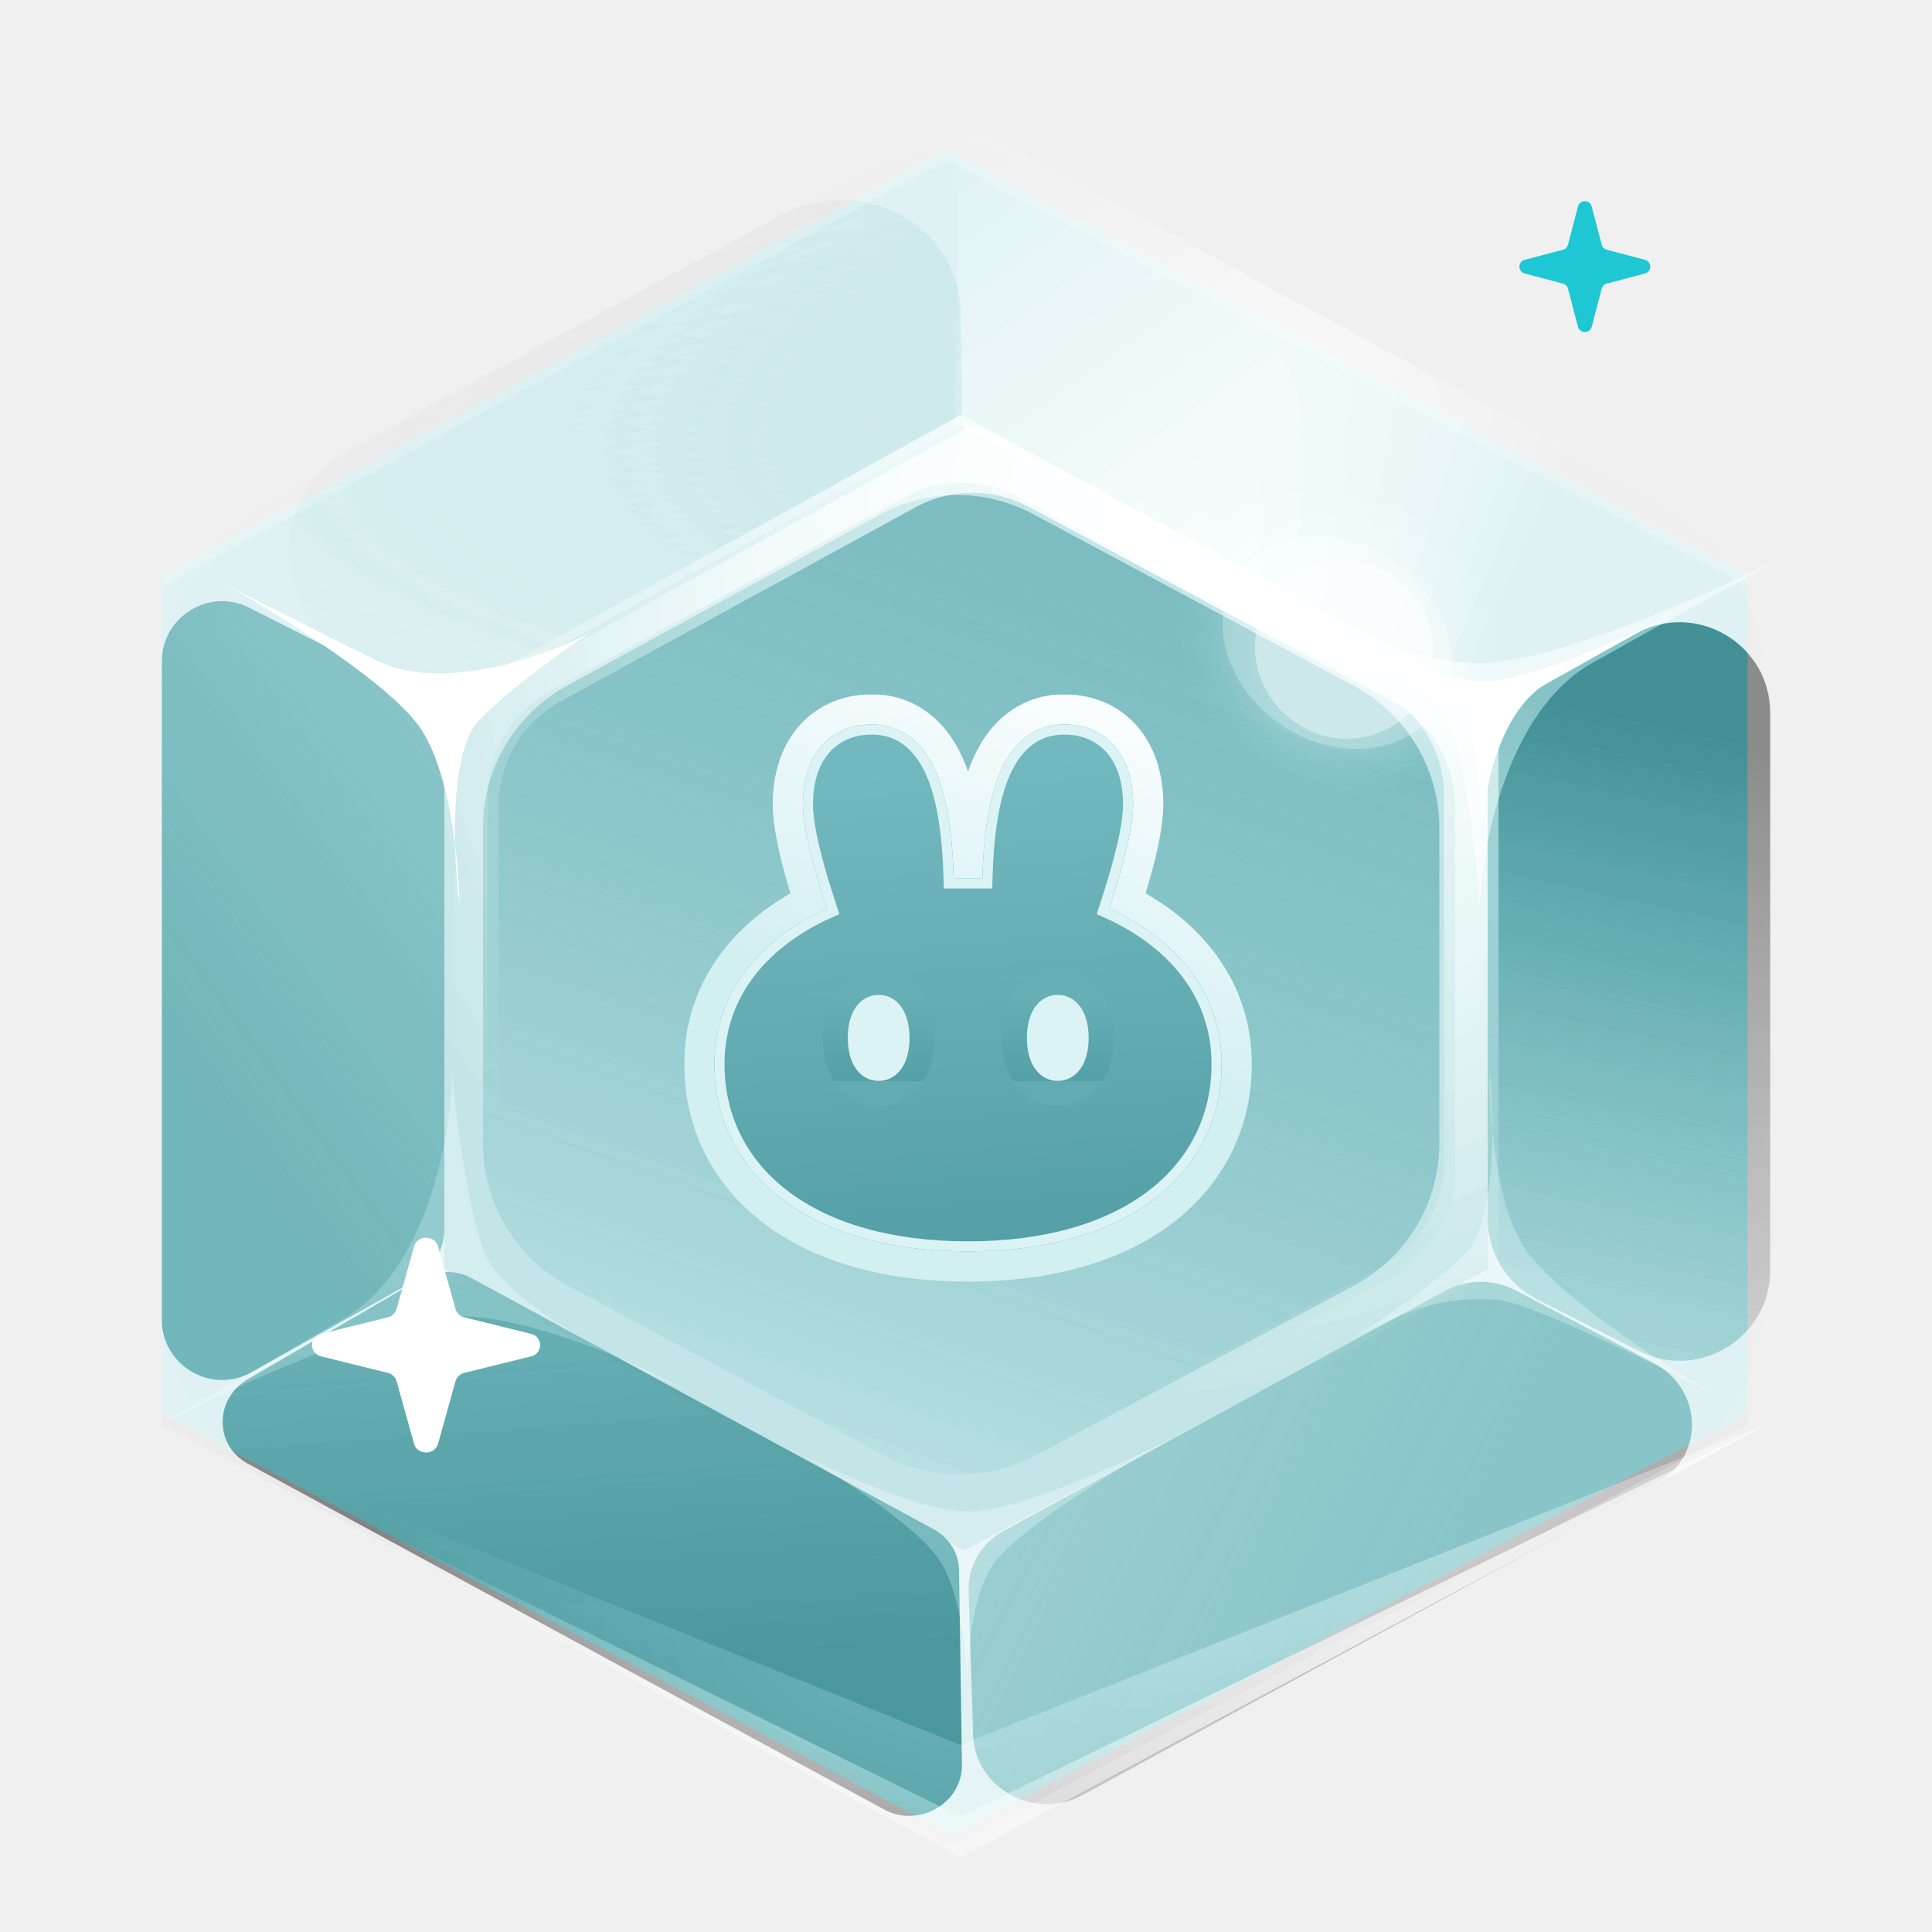
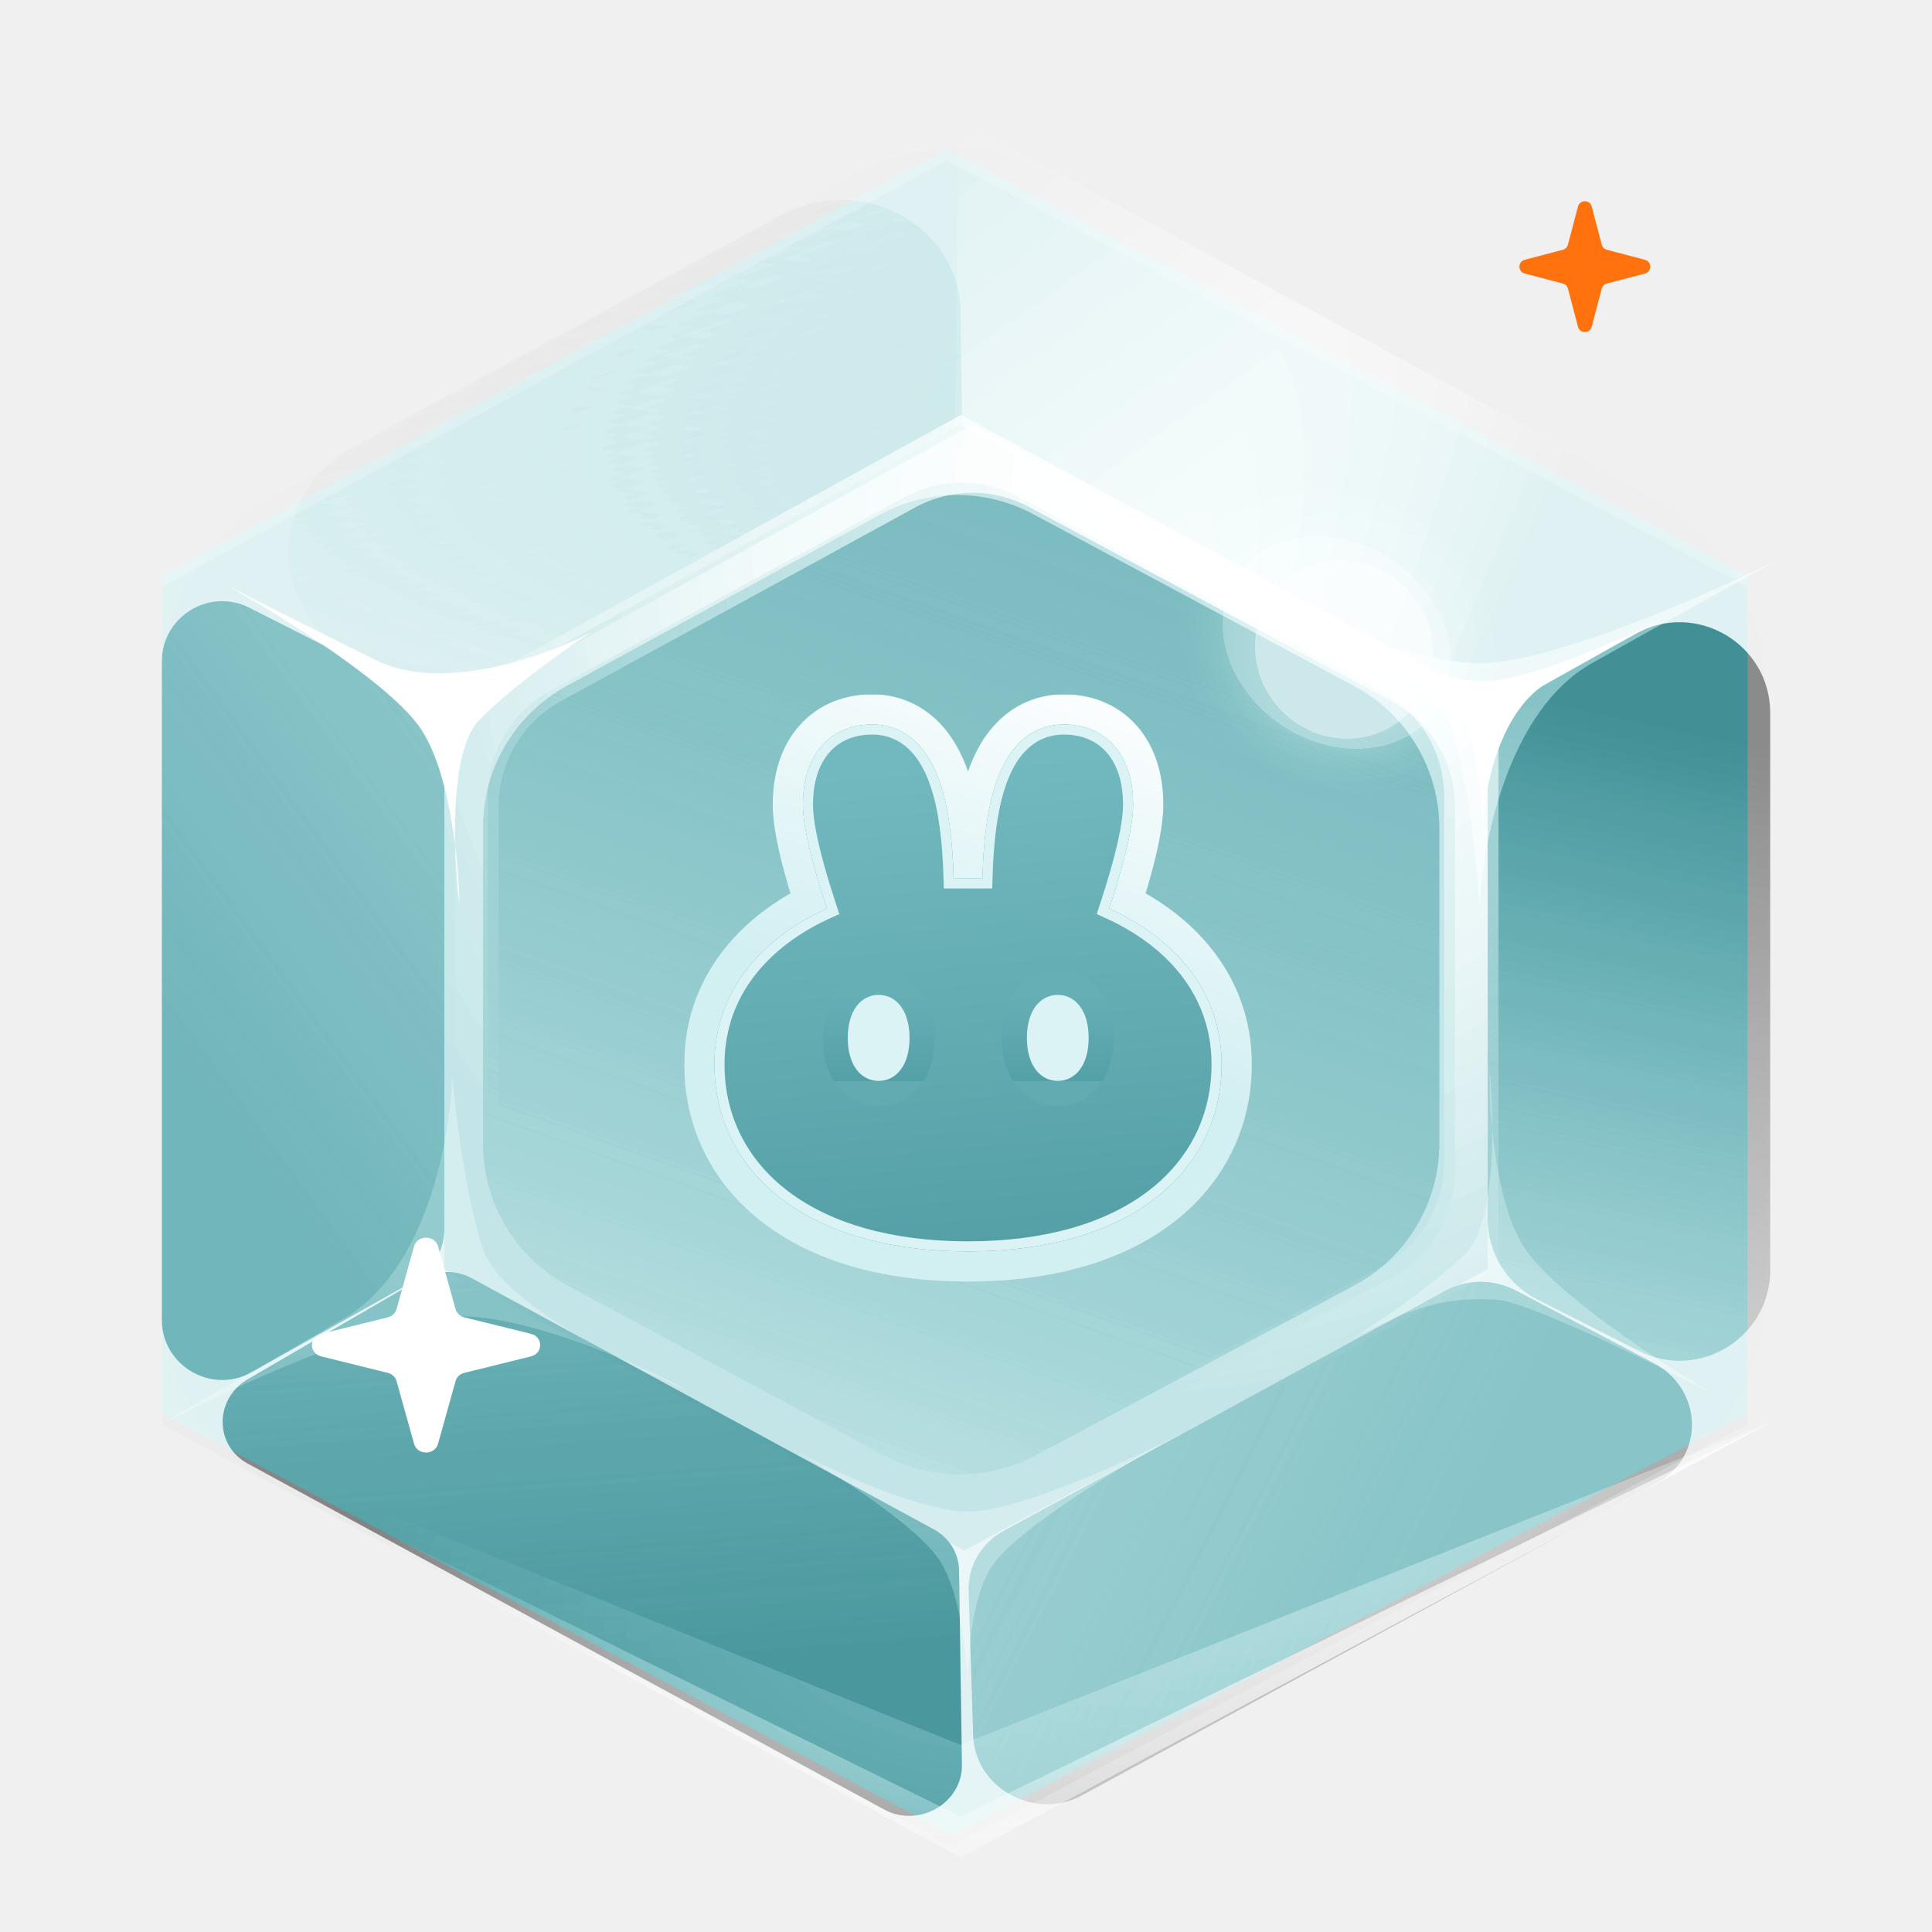
<svg xmlns="http://www.w3.org/2000/svg" width="192" height="192" fill="none" viewBox="0 0 192 192">
  <g clip-path="url(#clip0_2320_340264)">
    <mask id="mask0_2320_340264" width="165" height="107" x="11" y="-14" maskUnits="userSpaceOnUse" style="mask-type:alpha">
      <path fill="#636363" d="M175.993 69.471C176.711 74.068 118.241 91.118 97.324 92.981C89.149 93.69 14.496 73.845 11.652 69.471C8.807 65.097 11.652 -10.276 97.324 -14C175.993 -5.622 175.229 64.814 175.993 69.471Z" />
    </mask>
    <g mask="url(#mask0_2320_340264)">
      <ellipse cx="95.5" cy="82" fill="url(#paint0_radial_2320_340264)" opacity=".5" rx="76.5" ry="61" />
    </g>
    <path fill="#EFEFEF" d="M85.453 179.143L27.04 147.348C20.284 143.671 16.079 136.595 16.079 128.903V67.844C16.079 60.212 20.22 53.18 26.896 49.479L84.838 17.35C91.117 13.869 98.739 13.836 105.047 17.264L164.404 49.514C171.167 53.188 175.378 60.269 175.378 67.966V128.863C175.378 136.576 171.15 143.668 164.366 147.336L105.48 179.171C99.229 182.551 91.694 182.54 85.453 179.143Z" />
    <path fill="url(#paint1_linear_2320_340264)" d="M95.856 143.924L53.879 121.049V75.57L95.57 52.426L138.119 75.57V121.049L95.856 143.924Z" />
    <mask id="mask1_2320_340264" width="81" height="65" x="94" y="11" maskUnits="userSpaceOnUse" style="mask-type:alpha">
      <path fill="url(#paint2_linear_2320_340264)" d="M174.137 54.567L136.337 75.408L94.757 52.025L95.297 11.868L174.137 54.567Z" />
    </mask>
    <g mask="url(#mask1_2320_340264)">
      <path fill="url(#paint3_linear_2320_340264)" fill-rule="evenodd" d="M174.678 54.568L95.298 11.361L15.378 54.568V140.474L95.838 184.189L174.678 140.474V54.568ZM136.878 74.9L94.901 52.026L52.638 74.9V120.38L95.186 143.523L136.878 120.38V74.9Z" clip-rule="evenodd" />
    </g>
    <mask id="mask2_2320_340264" width="68" height="55" x="28" y="19" maskUnits="userSpaceOnUse" style="mask-type:alpha">
      <path fill="url(#paint4_linear_2320_340264)" d="M34.56 64.602L48.104 72.07C51.846 74.133 56.512 74.084 60.322 71.941L89.45 55.561C93.326 53.381 95.702 49.382 95.645 45.134L95.456 31.038C95.338 22.318 85.575 17.08 77.545 21.428L35.063 44.437C26.794 48.915 26.514 60.166 34.56 64.602Z" />
    </mask>
    <g mask="url(#mask2_2320_340264)">
      <path fill="url(#paint5_linear_2320_340264)" fill-rule="evenodd" d="M15.817 61.626C15.817 57.275 18.196 53.272 22.018 51.192L89.537 14.441C93.067 12.519 97.33 12.513 100.866 14.424L168.887 51.198C172.725 53.273 175.117 57.286 175.117 61.649V133.407C175.117 137.761 172.735 141.767 168.908 143.846L100.387 181.075C96.818 183.014 92.506 182.995 88.954 181.026L21.936 143.865C18.16 141.772 15.817 137.794 15.817 133.476V61.626ZM53.617 81.955C53.617 77.606 55.994 73.604 59.813 71.523L89.929 55.112C93.462 53.187 97.73 53.181 101.268 55.096L131.632 71.53C135.467 73.606 137.857 77.617 137.857 81.978V113.317C137.857 117.67 135.477 121.674 131.653 123.753L101.043 140.403C97.472 142.346 93.155 142.327 89.601 140.354L59.731 123.773C55.958 121.678 53.617 117.702 53.617 113.386V81.955Z" clip-rule="evenodd" />
    </g>
    <path fill="#E1E1E1" d="M95.823 154.09L44.159 126.132V70.546L95.472 42.26L147.839 70.546V126.132L95.823 154.09Z" />
    <path fill="url(#paint6_linear_2320_340264)" d="M87.818 144.617L56.434 127.774C51.24 124.987 48 119.57 48 113.676V82.203C48 76.353 51.192 70.97 56.325 68.164L87.439 51.154C92.179 48.562 97.907 48.538 102.669 51.089L134.595 68.191C139.794 70.977 143.04 76.397 143.04 82.295V113.645C143.04 119.556 139.781 124.985 134.566 127.765L102.911 144.638C98.192 147.153 92.529 147.145 87.818 144.617Z" />
    <path fill="url(#paint7_linear_2320_340264)" d="M16.079 131.135V65.752C16.079 61.278 20.8 58.377 24.792 60.401L40.872 68.551C42.888 69.573 44.159 71.642 44.159 73.903V122.111C44.159 124.281 42.987 126.281 41.095 127.343L25.015 136.367C21.016 138.612 16.079 135.721 16.079 131.135Z" />
    <path fill="url(#paint8_linear_2320_340264)" d="M175.921 70.847L175.921 126.222C175.921 132.934 168.839 137.284 162.852 134.249L152.772 129.14C149.747 127.607 147.841 124.504 147.841 121.112L147.841 76.504C147.841 73.249 149.598 70.248 152.437 68.655L162.516 62.998C168.516 59.632 175.921 63.968 175.921 70.847Z" />
    <path fill="url(#paint9_linear_2320_340264)" d="M164.647 147.376L107.526 178.42C102.838 180.968 96.877 177.693 96.713 172.48L96.26 158.116C96.182 155.631 97.52 153.337 99.754 152.122L143.668 128.256C145.805 127.094 148.449 127.093 150.652 128.251L164.312 135.437C169.268 138.044 169.457 144.762 164.647 147.376Z" />
    <path fill="url(#paint10_linear_2320_340264)" d="M87.871 179.828L24.623 145.455C21.275 143.635 21.297 138.994 24.665 137.036L41.695 127.136C43.3 126.203 45.285 126.162 46.882 127.03L92.812 151.992C94.339 152.822 95.285 154.361 95.31 156.057L95.597 175.369C95.654 179.187 91.307 181.696 87.871 179.828Z" />
    <path fill="#fff" d="M43.534 143.482C43.212 144.638 41.468 144.638 41.146 143.482L39.411 137.261C39.298 136.855 38.962 136.538 38.531 136.432L31.921 134.799C30.693 134.495 30.693 132.854 31.921 132.551L38.531 130.918C38.962 130.811 39.298 130.494 39.411 130.089L41.146 123.867C41.468 122.711 43.212 122.711 43.534 123.867L45.269 130.089C45.382 130.494 45.718 130.811 46.149 130.918L52.759 132.551C53.987 132.854 53.987 134.495 52.759 134.799L46.149 136.432C45.718 136.538 45.382 136.855 45.269 137.261L43.534 143.482Z" />
    <g style="mix-blend-mode:overlay">
      <path fill="url(#paint11_radial_2320_340264)" fill-rule="evenodd" d="M45.239 126.132L96.903 154.09L148.919 126.132V70.546L96.552 42.26L45.239 70.546V126.132ZM55.821 126.952L91.319 146.002C94.817 147.88 99.021 147.886 102.525 146.018L138.306 126.945C142.179 124.881 144.598 120.85 144.598 116.461V80.171C144.598 75.792 142.189 71.767 138.328 69.699L102.262 50.379C98.727 48.485 94.474 48.503 90.954 50.427L55.74 69.679C51.929 71.762 49.559 75.76 49.559 80.103V116.484C49.559 120.86 51.965 124.882 55.821 126.952Z" clip-rule="evenodd" />
    </g>
    <g style="mix-blend-mode:overlay">
      <path fill="url(#paint12_radial_2320_340264)" fill-rule="evenodd" d="M44.161 125.116L95.825 153.073L147.841 125.116V69.53L95.474 41.243L44.161 69.53V125.116ZM54.743 125.935L90.24 144.985C93.739 146.863 97.943 146.868 101.446 145.001L137.228 125.928C141.101 123.864 143.52 119.833 143.52 115.444V79.154C143.52 74.775 141.111 70.75 137.25 68.682L101.184 49.362C97.648 47.468 93.395 47.486 89.876 49.41L54.662 68.662C50.851 70.745 48.48 74.742 48.48 79.086V115.467C48.48 119.843 50.887 123.865 54.743 125.935Z" clip-rule="evenodd" />
    </g>
    <g style="mix-blend-mode:soft-light">
      <path fill="url(#paint13_radial_2320_340264)" d="M95.459 184.589L16.079 141.382L95.459 173.406L175.918 141.382L95.459 184.589Z" />
    </g>
    <g style="mix-blend-mode:overlay">
      <path fill="url(#paint14_radial_2320_340264)" d="M95.459 184.589L16.079 141.382L95.459 180.522L175.918 141.382L95.459 184.589Z" />
    </g>
    <g style="mix-blend-mode:soft-light">
      <path fill="#fff" d="M158.199 65.911C149.844 70.607 147.291 83.955 147.058 90.042C146.826 86.346 145.944 77.65 144.273 72.433C143.139 68.893 137.027 64.753 131.329 61.642C128.38 60.363 125.791 59.047 124.08 58.085C126.02 58.924 128.628 60.167 131.329 61.642C136.379 63.831 142.486 65.911 147.058 65.911C154.3 65.911 170.037 58.954 177 55.476C174.215 56.998 166.555 61.215 158.199 65.911Z" />
    </g>
    <g style="mix-blend-mode:soft-light" opacity=".5">
      <path fill="#fff" d="M34.236 130.984C42.505 126.155 44.816 112.768 44.937 106.678C45.236 110.369 46.276 119.05 48.042 124.239C49.24 127.761 55.427 131.802 61.181 134.821C64.152 136.052 66.764 137.326 68.493 138.26C66.537 137.453 63.908 136.252 61.181 134.821C56.092 132.713 49.947 130.732 45.376 130.805C38.135 130.922 22.527 138.131 15.628 141.721C18.385 140.154 25.967 135.814 34.236 130.984Z" />
    </g>
    <g style="mix-blend-mode:overlay">
      <path fill="#fff" d="M37.409 65.633C44.049 68.918 54.4 65.132 58.746 62.828C56.257 64.457 50.537 68.499 47.564 71.632C45.547 73.757 45.112 79.205 45.23 83.983C45.522 86.323 45.643 88.454 45.659 89.9C45.465 88.362 45.285 86.248 45.23 83.983C44.729 79.977 43.726 75.36 41.888 72.53C38.977 68.047 27.79 61.102 22.561 58.19C24.743 59.303 30.769 62.348 37.409 65.633Z" />
    </g>
    <g style="mix-blend-mode:soft-light" opacity=".6">
      <path fill="#fff" d="M148.921 129.182C142.442 128.674 138.653 130.896 134.249 133.1C136.779 131.528 142.601 127.617 145.654 124.554C147.725 122.475 148.299 117.038 148.305 112.259C148.072 109.913 148.006 107.78 148.027 106.334C148.182 107.876 148.307 109.994 148.305 112.259C148.702 116.276 149.586 120.914 151.351 123.785C154.146 128.333 165.151 135.53 170.305 138.56C168.151 137.399 152.293 129.447 148.921 129.182Z" />
    </g>
    <g style="mix-blend-mode:overlay">
      <path fill="#fff" d="M153.993 67.714C149.048 70.476 147.537 78.328 147.399 81.908C147.262 79.734 146.74 74.619 145.751 71.55C145.08 69.468 141.462 67.032 138.09 65.202C136.344 64.45 134.813 63.676 133.8 63.11C134.948 63.604 136.491 64.335 138.09 65.202C141.079 66.49 144.693 67.714 147.399 67.714C151.685 67.714 160.999 63.622 165.12 61.576C163.471 62.471 158.938 64.952 153.993 67.714Z" />
    </g>
    <g style="mix-blend-mode:soft-light" opacity=".6">
      <path fill="#fff" d="M78.719 144.032C82.553 146.094 91.428 150.218 96.249 150.218C101.07 150.218 111.771 145.344 116.519 142.907C111.406 145.719 100.632 152.242 98.44 155.842C96.643 158.794 96.197 163.966 96.196 167.385C96.233 168.13 96.249 168.794 96.249 169.339C96.216 168.8 96.195 168.135 96.196 167.385C96.014 163.772 95.327 158.263 93.51 155.279C91.319 151.68 82.736 146.281 78.719 144.032Z" />
    </g>
    <g style="mix-blend-mode:color-burn" opacity=".5">
      <path fill="#A7A7A7" d="M94.623 183.479L16.109 141.592V58.311L94.089 15.932L173.671 58.311V141.592L94.623 183.479Z" />
    </g>
    <g style="mix-blend-mode:soft-light" opacity=".8">
      <path fill="#14E2F2" d="M94.623 182.37L16.109 140.483V57.202L94.089 14.822L173.671 57.202V140.483L94.623 182.37Z" />
    </g>
-     <path fill="#1FC7D4" d="M158.184 32.472C158 33.176 157 33.176 156.816 32.472L155.821 28.683C155.756 28.436 155.564 28.244 155.316 28.179L151.528 27.184C150.824 27 150.824 26 151.528 25.816L155.316 24.821C155.564 24.756 155.756 24.564 155.821 24.317L156.816 20.528C157 19.824 158 19.824 158.184 20.528L159.179 24.317C159.244 24.564 159.436 24.756 159.684 24.821L163.472 25.816C164.176 26 164.176 27 163.472 27.184L159.684 28.179C159.436 28.244 159.244 28.436 159.179 28.683L158.184 32.472Z" />
+     <path fill="#FF720D" d="M158.184 32.472C158 33.176 157 33.176 156.816 32.472L155.821 28.683C155.756 28.436 155.564 28.244 155.316 28.179L151.528 27.184C150.824 27 150.824 26 151.528 25.816L155.316 24.821C155.564 24.756 155.756 24.564 155.821 24.317L156.816 20.528C157 19.824 158 19.824 158.184 20.528L159.179 24.317C159.244 24.564 159.436 24.756 159.684 24.821L163.472 25.816C164.176 26 164.176 27 163.472 27.184L159.684 28.179C159.436 28.244 159.244 28.436 159.179 28.683L158.184 32.472Z" />
    <mask id="path-29-outside-1_2320_340264" width="57" height="59" x="68.001" y="69" fill="#000" maskUnits="userSpaceOnUse">
      <rect width="57" height="59" x="68.001" y="69" fill="#fff" />
      <path fill-rule="evenodd" d="M81.391 74.46C82.606 72.864 84.437 72 86.67 72C88.399 72 89.861 72.633 91.009 73.727C92.112 74.778 92.858 76.186 93.378 77.681C94.294 80.309 94.656 83.631 94.757 86.976L94.767 87.296H97.635L97.644 86.976C97.746 83.631 98.108 80.309 99.023 77.681C99.544 76.186 100.29 74.778 101.392 73.727C102.541 72.633 104.002 72 105.732 72C107.965 72 109.795 72.864 111.01 74.46C112.166 75.98 112.608 77.954 112.608 79.957C112.608 81.637 112.084 83.957 111.538 85.969C111.131 87.464 110.677 88.912 110.312 90.02L110.22 90.301L110.489 90.424C112.085 91.155 114.373 92.423 116.443 94.399C119.08 96.916 121.401 100.627 121.401 105.776C121.401 111.13 119.071 115.858 114.668 119.195C110.31 122.499 104.045 124.358 96.22 124.363H96.181C88.356 124.358 82.091 122.499 77.734 119.195C73.331 115.858 71.001 111.13 71.001 105.776C71.001 100.627 73.321 96.916 75.958 94.399C78.028 92.423 80.316 91.155 81.913 90.424L82.182 90.301L82.089 90.02C81.725 88.912 81.27 87.464 80.864 85.969C80.317 83.957 79.793 81.637 79.793 79.957C79.793 77.954 80.235 75.98 81.391 74.46ZM87.318 107.092C88.831 107.092 90.057 105.74 90.057 103.146C90.057 100.551 88.831 99.2 87.318 99.2C85.806 99.2 84.579 100.551 84.579 103.146C84.579 105.74 85.806 107.092 87.318 107.092ZM107.858 103.146C107.858 105.74 106.631 107.092 105.119 107.092C103.606 107.092 102.38 105.74 102.38 103.146C102.38 100.551 103.606 99.2 105.119 99.2C106.631 99.2 107.858 100.551 107.858 103.146Z" clip-rule="evenodd" />
    </mask>
    <path fill="url(#paint15_linear_2320_340264)" d="M81.391 74.46L83.779 76.277V76.277L81.391 74.46ZM91.009 73.727L88.939 75.899L88.939 75.899L91.009 73.727ZM93.378 77.681L90.545 78.668V78.668L93.378 77.681ZM94.757 86.976L97.756 86.885V86.885L94.757 86.976ZM94.767 87.296L91.768 87.388L91.856 90.296H94.767V87.296ZM97.635 87.296V90.296H100.545L100.633 87.387L97.635 87.296ZM97.644 86.976L94.646 86.885V86.885L97.644 86.976ZM99.023 77.681L96.19 76.694L96.19 76.694L99.023 77.681ZM101.392 73.727L99.323 71.555L99.323 71.555L101.392 73.727ZM111.01 74.46L108.623 76.277L108.623 76.277L111.01 74.46ZM111.538 85.969L108.643 85.182V85.182L111.538 85.969ZM110.312 90.02L107.463 89.082L107.463 89.082L110.312 90.02ZM110.22 90.301L107.37 89.363L106.531 91.912L108.972 93.029L110.22 90.301ZM110.489 90.424L111.737 87.696L110.489 90.424ZM116.443 94.399L114.372 96.569L114.372 96.569L116.443 94.399ZM114.668 119.195L116.48 121.586L114.668 119.195ZM96.22 124.363V127.363H96.222L96.22 124.363ZM96.181 124.363L96.179 127.363H96.181V124.363ZM77.734 119.195L75.921 121.586H75.921L77.734 119.195ZM75.958 94.399L73.887 92.228H73.887L75.958 94.399ZM81.913 90.424L80.665 87.696L80.665 87.696L81.913 90.424ZM82.182 90.301L83.43 93.029L85.87 91.912L85.031 89.363L82.182 90.301ZM82.089 90.02L84.939 89.082L84.939 89.082L82.089 90.02ZM80.864 85.969L83.759 85.182V85.182L80.864 85.969ZM86.67 69C83.603 69 80.846 70.223 79.004 72.643L83.779 76.277C84.366 75.505 85.27 75 86.67 75V69ZM93.079 71.555C91.391 69.946 89.194 69 86.67 69V75C87.605 75 88.332 75.319 88.939 75.899L93.079 71.555ZM96.211 76.694C95.602 74.945 94.651 73.053 93.079 71.555L88.939 75.899C89.573 76.503 90.113 77.427 90.545 78.668L96.211 76.694ZM97.756 86.885C97.651 83.447 97.279 79.759 96.211 76.694L90.545 78.668C91.308 80.859 91.66 83.815 91.758 87.067L97.756 86.885ZM97.765 87.206L97.756 86.885L91.758 87.067L91.768 87.388L97.765 87.206ZM97.635 84.296H94.767V90.296H97.635V84.296ZM94.646 86.885L94.636 87.206L100.633 87.387L100.643 87.067L94.646 86.885ZM96.19 76.694C95.123 79.759 94.75 83.447 94.646 86.885L100.643 87.067C100.742 83.815 101.093 80.859 101.856 78.668L96.19 76.694ZM99.323 71.555C97.751 73.053 96.799 74.945 96.19 76.694L101.856 78.668C102.288 77.427 102.828 76.503 103.462 75.899L99.323 71.555ZM105.732 69C103.208 69 101.011 69.946 99.323 71.555L103.462 75.899C104.07 75.319 104.797 75 105.732 75V69ZM113.397 72.643C111.555 70.223 108.798 69 105.732 69V75C107.132 75 108.036 75.505 108.623 76.277L113.397 72.643ZM115.608 79.957C115.608 77.567 115.088 74.865 113.397 72.643L108.623 76.277C109.245 77.094 109.608 78.341 109.608 79.957H115.608ZM114.433 86.755C114.977 84.754 115.608 82.082 115.608 79.957H109.608C109.608 81.192 109.192 83.161 108.643 85.182L114.433 86.755ZM113.162 90.958C113.537 89.82 114.008 88.318 114.433 86.755L108.643 85.182C108.255 86.61 107.817 88.005 107.463 89.082L113.162 90.958ZM113.069 91.239L113.162 90.958L107.463 89.082L107.37 89.363L113.069 91.239ZM111.737 87.696L111.468 87.573L108.972 93.029L109.24 93.152L111.737 87.696ZM118.515 92.228C116.125 89.948 113.521 88.512 111.737 87.696L109.24 93.152C110.65 93.797 112.621 94.898 114.372 96.569L118.515 92.228ZM124.401 105.776C124.401 99.621 121.595 95.169 118.515 92.228L114.372 96.569C116.565 98.662 118.401 101.633 118.401 105.776H124.401ZM116.48 121.586C121.624 117.687 124.401 112.078 124.401 105.776H118.401C118.401 110.182 116.518 114.028 112.856 116.804L116.48 121.586ZM96.222 127.363C104.486 127.357 111.453 125.397 116.48 121.586L112.856 116.804C109.168 119.6 103.605 121.358 96.218 121.363L96.222 127.363ZM96.181 127.363H96.22V121.363H96.181V127.363ZM75.921 121.586C80.949 125.397 87.915 127.357 96.179 127.363L96.184 121.363C88.797 121.358 83.234 119.6 79.546 116.804L75.921 121.586ZM68.001 105.776C68.001 112.078 70.778 117.687 75.921 121.586L79.546 116.804C75.884 114.028 74.001 110.182 74.001 105.776H68.001ZM73.887 92.228C70.806 95.169 68.001 99.621 68.001 105.776H74.001C74.001 101.633 75.837 98.662 78.03 96.569L73.887 92.228ZM80.665 87.696C78.881 88.512 76.276 89.948 73.887 92.228L78.03 96.569C79.78 94.898 81.751 93.797 83.161 93.152L80.665 87.696ZM80.933 87.573L80.665 87.696L83.161 93.152L83.43 93.029L80.933 87.573ZM79.24 90.958L79.332 91.239L85.031 89.363L84.939 89.082L79.24 90.958ZM77.969 86.755C78.394 88.318 78.865 89.82 79.24 90.958L84.939 89.082C84.584 88.005 84.147 86.61 83.759 85.182L77.969 86.755ZM76.793 79.957C76.793 82.082 77.425 84.754 77.969 86.755L83.759 85.182C83.21 83.161 82.793 81.192 82.793 79.957H76.793ZM79.004 72.643C77.314 74.865 76.793 77.567 76.793 79.957H82.793C82.793 78.341 83.157 77.094 83.779 76.277L79.004 72.643ZM87.057 103.146C87.057 104.004 86.851 104.297 86.853 104.294C86.859 104.285 86.91 104.224 87.02 104.168C87.131 104.111 87.241 104.092 87.318 104.092V110.092C89.054 110.092 90.615 109.28 91.656 107.889C92.649 106.563 93.057 104.882 93.057 103.146H87.057ZM87.318 102.2C87.241 102.2 87.131 102.181 87.02 102.124C86.91 102.068 86.859 102.006 86.853 101.998C86.851 101.995 87.057 102.287 87.057 103.146H93.057C93.057 101.41 92.649 99.729 91.656 98.403C90.615 97.012 89.054 96.2 87.318 96.2V102.2ZM87.579 103.146C87.579 102.287 87.785 101.995 87.783 101.998C87.777 102.006 87.726 102.068 87.616 102.124C87.505 102.181 87.395 102.2 87.318 102.2V96.2C85.582 96.2 84.021 97.012 82.98 98.402C81.987 99.729 81.579 101.41 81.579 103.146H87.579ZM87.318 104.092C87.395 104.092 87.505 104.111 87.616 104.168C87.726 104.224 87.777 104.285 87.783 104.294C87.785 104.297 87.579 104.004 87.579 103.146H81.579C81.579 104.882 81.987 106.563 82.98 107.889C84.021 109.28 85.582 110.092 87.318 110.092V104.092ZM105.119 110.092C106.855 110.092 108.416 109.28 109.457 107.889C110.45 106.563 110.858 104.882 110.858 103.146H104.858C104.858 104.004 104.652 104.297 104.654 104.294C104.66 104.285 104.711 104.224 104.821 104.168C104.932 104.111 105.042 104.092 105.119 104.092V110.092ZM99.38 103.146C99.38 104.882 99.788 106.563 100.781 107.889C101.822 109.28 103.383 110.092 105.119 110.092V104.092C105.196 104.092 105.306 104.111 105.417 104.168C105.527 104.224 105.578 104.285 105.584 104.294C105.586 104.297 105.38 104.004 105.38 103.146H99.38ZM105.119 96.2C103.383 96.2 101.822 97.012 100.781 98.402C99.788 99.729 99.38 101.41 99.38 103.146H105.38C105.38 102.287 105.586 101.995 105.584 101.998C105.578 102.006 105.527 102.068 105.417 102.124C105.306 102.181 105.196 102.2 105.119 102.2V96.2ZM110.858 103.146C110.858 101.41 110.45 99.729 109.457 98.402C108.416 97.012 106.855 96.2 105.119 96.2V102.2C105.042 102.2 104.932 102.181 104.821 102.124C104.711 102.068 104.66 102.006 104.654 101.998C104.652 101.995 104.858 102.287 104.858 103.146H110.858Z" mask="url(#path-29-outside-1_2320_340264)" />
    <mask id="path-31-inside-2_2320_340264" fill="#fff">
      <path fill-rule="evenodd" d="M81.391 74.46C82.606 72.864 84.437 72 86.67 72C88.399 72 89.861 72.633 91.009 73.727C92.112 74.778 92.858 76.186 93.378 77.681C94.294 80.309 94.656 83.631 94.757 86.976L94.767 87.296H97.635L97.644 86.976C97.746 83.631 98.108 80.309 99.023 77.681C99.544 76.186 100.29 74.778 101.392 73.727C102.541 72.633 104.002 72 105.732 72C107.965 72 109.795 72.864 111.01 74.46C112.166 75.98 112.608 77.954 112.608 79.957C112.608 81.637 112.084 83.957 111.538 85.969C111.131 87.464 110.677 88.912 110.312 90.02L110.22 90.301L110.489 90.424C112.085 91.155 114.373 92.423 116.443 94.399C119.08 96.916 121.401 100.627 121.401 105.776C121.401 111.13 119.071 115.858 114.668 119.195C110.31 122.499 104.045 124.358 96.22 124.363H96.181C88.356 124.358 82.091 122.499 77.734 119.195C73.331 115.858 71.001 111.13 71.001 105.776C71.001 100.627 73.321 96.916 75.958 94.399C78.028 92.423 80.316 91.155 81.913 90.424L82.182 90.301L82.089 90.02C81.725 88.912 81.27 87.464 80.864 85.969C80.317 83.957 79.793 81.637 79.793 79.957C79.793 77.954 80.235 75.98 81.391 74.46ZM87.318 107.092C88.831 107.092 90.057 105.74 90.057 103.146C90.057 100.551 88.831 99.2 87.318 99.2C85.806 99.2 84.579 100.551 84.579 103.146C84.579 105.74 85.806 107.092 87.318 107.092ZM107.858 103.146C107.858 105.74 106.631 107.092 105.119 107.092C103.606 107.092 102.38 105.74 102.38 103.146C102.38 100.551 103.606 99.2 105.119 99.2C106.631 99.2 107.858 100.551 107.858 103.146Z" clip-rule="evenodd" />
    </mask>
    <path fill="url(#paint16_linear_2320_340264)" fill-rule="evenodd" d="M81.391 74.46C82.606 72.864 84.437 72 86.67 72C88.399 72 89.861 72.633 91.009 73.727C92.112 74.778 92.858 76.186 93.378 77.681C94.294 80.309 94.656 83.631 94.757 86.976L94.767 87.296H97.635L97.644 86.976C97.746 83.631 98.108 80.309 99.023 77.681C99.544 76.186 100.29 74.778 101.392 73.727C102.541 72.633 104.002 72 105.732 72C107.965 72 109.795 72.864 111.01 74.46C112.166 75.98 112.608 77.954 112.608 79.957C112.608 81.637 112.084 83.957 111.538 85.969C111.131 87.464 110.677 88.912 110.312 90.02L110.22 90.301L110.489 90.424C112.085 91.155 114.373 92.423 116.443 94.399C119.08 96.916 121.401 100.627 121.401 105.776C121.401 111.13 119.071 115.858 114.668 119.195C110.31 122.499 104.045 124.358 96.22 124.363H96.181C88.356 124.358 82.091 122.499 77.734 119.195C73.331 115.858 71.001 111.13 71.001 105.776C71.001 100.627 73.321 96.916 75.958 94.399C78.028 92.423 80.316 91.155 81.913 90.424L82.182 90.301L82.089 90.02C81.725 88.912 81.27 87.464 80.864 85.969C80.317 83.957 79.793 81.637 79.793 79.957C79.793 77.954 80.235 75.98 81.391 74.46ZM87.318 107.092C88.831 107.092 90.057 105.74 90.057 103.146C90.057 100.551 88.831 99.2 87.318 99.2C85.806 99.2 84.579 100.551 84.579 103.146C84.579 105.74 85.806 107.092 87.318 107.092ZM107.858 103.146C107.858 105.74 106.631 107.092 105.119 107.092C103.606 107.092 102.38 105.74 102.38 103.146C102.38 100.551 103.606 99.2 105.119 99.2C106.631 99.2 107.858 100.551 107.858 103.146Z" clip-rule="evenodd" />
    <path fill="#DBF3F5" d="M81.391 74.46L82.187 75.066V75.066L81.391 74.46ZM91.009 73.727L90.319 74.451L90.319 74.451L91.009 73.727ZM93.378 77.681L92.434 78.01V78.01L93.378 77.681ZM94.757 86.976L95.757 86.946V86.946L94.757 86.976ZM94.767 87.296L93.767 87.327L93.797 88.296H94.767V87.296ZM97.635 87.296V88.296H98.605L98.634 87.327L97.635 87.296ZM97.644 86.976L96.645 86.946V86.946L97.644 86.976ZM99.023 77.681L98.079 77.352V77.352L99.023 77.681ZM101.392 73.727L100.702 73.003V73.003L101.392 73.727ZM111.01 74.46L110.214 75.066V75.066L111.01 74.46ZM111.538 85.969L110.573 85.707L111.538 85.969ZM110.312 90.02L109.362 89.708L109.362 89.708L110.312 90.02ZM110.22 90.301L109.27 89.988L108.99 90.838L109.804 91.21L110.22 90.301ZM110.489 90.424L110.905 89.515L110.489 90.424ZM116.443 94.399L115.753 95.122L116.443 94.399ZM114.668 119.195L115.272 119.992L114.668 119.195ZM96.22 124.363V125.363H96.221L96.22 124.363ZM96.181 124.363L96.181 125.363H96.181V124.363ZM77.734 119.195L77.13 119.992H77.13L77.734 119.195ZM75.958 94.399L75.268 93.675L75.958 94.399ZM81.913 90.424L81.497 89.515H81.497L81.913 90.424ZM82.182 90.301L82.598 91.21L83.411 90.838L83.132 89.988L82.182 90.301ZM82.089 90.02L83.039 89.708L83.039 89.708L82.089 90.02ZM80.864 85.969L81.829 85.707V85.707L80.864 85.969ZM86.67 71C84.159 71 82.019 71.984 80.596 73.855L82.187 75.066C83.193 73.745 84.714 73 86.67 73V71ZM91.699 73.003C90.371 71.737 88.664 71 86.67 71V73C88.134 73 89.351 73.528 90.319 74.451L91.699 73.003ZM94.323 77.352C93.772 75.772 92.958 74.203 91.699 73.003L90.319 74.451C91.266 75.353 91.943 76.599 92.434 78.01L94.323 77.352ZM95.757 86.946C95.654 83.57 95.289 80.126 94.323 77.352L92.434 78.01C93.299 80.492 93.657 83.692 93.757 87.006L95.757 86.946ZM95.766 87.266L95.757 86.946L93.757 87.006L93.767 87.327L95.766 87.266ZM97.635 86.296H94.767V88.296H97.635V86.296ZM96.645 86.946L96.635 87.266L98.634 87.327L98.644 87.006L96.645 86.946ZM98.079 77.352C97.113 80.126 96.747 83.57 96.645 86.946L98.644 87.006C98.745 83.692 99.103 80.492 99.968 78.01L98.079 77.352ZM100.702 73.003C99.443 74.203 98.629 75.772 98.079 77.352L99.968 78.01C100.459 76.599 101.136 75.353 102.082 74.451L100.702 73.003ZM105.732 71C103.737 71 102.031 71.737 100.702 73.003L102.082 74.451C103.05 73.528 104.267 73 105.732 73V71ZM111.806 73.855C110.382 71.984 108.243 71 105.732 71V73C107.687 73 109.209 73.745 110.214 75.066L111.806 73.855ZM113.608 79.957C113.608 77.825 113.14 75.608 111.806 73.855L110.214 75.066C111.192 76.351 111.608 78.083 111.608 79.957H113.608ZM112.503 86.231C113.048 84.223 113.608 81.785 113.608 79.957H111.608C111.608 81.489 111.12 83.692 110.573 85.707L112.503 86.231ZM111.262 90.333C111.63 89.215 112.09 87.749 112.503 86.231L110.573 85.707C110.172 87.179 109.724 88.61 109.362 89.708L111.262 90.333ZM111.17 90.614L111.262 90.333L109.362 89.708L109.27 89.988L111.17 90.614ZM110.905 89.515L110.636 89.392L109.804 91.21L110.072 91.333L110.905 89.515ZM117.134 93.675C114.957 91.598 112.564 90.274 110.905 89.515L110.072 91.333C111.607 92.036 113.789 93.248 115.753 95.122L117.134 93.675ZM122.401 105.776C122.401 100.292 119.919 96.334 117.134 93.675L115.753 95.122C118.242 97.498 120.401 100.962 120.401 105.776H122.401ZM115.272 119.992C119.922 116.467 122.401 111.446 122.401 105.776H120.401C120.401 110.814 118.22 115.248 114.064 118.398L115.272 119.992ZM96.221 125.363C104.192 125.357 110.691 123.465 115.272 119.992L114.064 118.398C109.929 121.532 103.899 123.358 96.219 123.363L96.221 125.363ZM96.181 125.363H96.22V123.363H96.181V125.363ZM77.13 119.992C81.71 123.465 88.209 125.357 96.181 125.363L96.182 123.363C88.503 123.358 82.472 121.532 78.338 118.398L77.13 119.992ZM70.001 105.776C70.001 111.446 72.48 116.467 77.13 119.992L78.338 118.398C74.182 115.248 72.001 110.814 72.001 105.776H70.001ZM75.268 93.675C72.483 96.334 70.001 100.292 70.001 105.776H72.001C72.001 100.962 74.16 97.498 76.649 95.122L75.268 93.675ZM81.497 89.515C79.838 90.274 77.444 91.598 75.268 93.675L76.649 95.122C78.612 93.248 80.794 92.036 82.329 91.333L81.497 89.515ZM81.766 89.392L81.497 89.515L82.329 91.333L82.598 91.21L81.766 89.392ZM81.139 90.333L81.232 90.614L83.132 89.988L83.039 89.708L81.139 90.333ZM79.899 86.231C80.311 87.749 80.772 89.215 81.139 90.333L83.039 89.708C82.678 88.61 82.229 87.179 81.829 85.707L79.899 86.231ZM78.793 79.957C78.793 81.785 79.353 84.223 79.899 86.231L81.829 85.707C81.281 83.692 80.793 81.489 80.793 79.957H78.793ZM80.596 73.855C79.261 75.608 78.793 77.825 78.793 79.957H80.793C80.793 78.083 81.209 76.351 82.187 75.066L80.596 73.855ZM89.057 103.146C89.057 104.297 88.784 105.052 88.454 105.492C88.14 105.912 87.748 106.092 87.318 106.092V108.092C88.401 108.092 89.378 107.596 90.055 106.691C90.716 105.807 91.057 104.589 91.057 103.146H89.057ZM87.318 100.2C87.748 100.2 88.14 100.38 88.454 100.799C88.784 101.24 89.057 101.995 89.057 103.146H91.057C91.057 101.702 90.716 100.485 90.055 99.601C89.378 98.696 88.401 98.2 87.318 98.2V100.2ZM85.579 103.146C85.579 101.995 85.852 101.24 86.182 100.799C86.496 100.38 86.888 100.2 87.318 100.2V98.2C86.235 98.2 85.258 98.696 84.581 99.601C83.92 100.485 83.579 101.702 83.579 103.146H85.579ZM87.318 106.092C86.888 106.092 86.496 105.912 86.182 105.492C85.852 105.052 85.579 104.297 85.579 103.146H83.579C83.579 104.589 83.92 105.807 84.581 106.691C85.258 107.596 86.235 108.092 87.318 108.092V106.092ZM105.119 108.092C106.202 108.092 107.179 107.596 107.856 106.691C108.517 105.807 108.858 104.589 108.858 103.146H106.858C106.858 104.297 106.585 105.052 106.255 105.492C105.941 105.912 105.549 106.092 105.119 106.092V108.092ZM101.38 103.146C101.38 104.589 101.72 105.807 102.382 106.691C103.059 107.596 104.036 108.092 105.119 108.092V106.092C104.689 106.092 104.297 105.912 103.983 105.492C103.653 105.052 103.38 104.297 103.38 103.146H101.38ZM105.119 98.2C104.036 98.2 103.059 98.696 102.382 99.601C101.72 100.485 101.38 101.702 101.38 103.146H103.38C103.38 101.995 103.653 101.24 103.983 100.799C104.297 100.38 104.689 100.2 105.119 100.2V98.2ZM108.858 103.146C108.858 101.702 108.517 100.485 107.856 99.601C107.179 98.696 106.202 98.2 105.119 98.2V100.2C105.549 100.2 105.941 100.38 106.255 100.799C106.585 101.24 106.858 101.995 106.858 103.146H108.858Z" mask="url(#path-31-inside-2_2320_340264)" />
    <path fill="#66AFB6" d="M85.118 100.002C85.674 99.259 86.455 98.869 87.319 98.869C88.183 98.869 88.964 99.259 89.52 100.002C90.07 100.737 90.388 101.8 90.388 103.145C90.388 104.491 90.07 105.554 89.52 106.289C88.964 107.031 88.183 107.421 87.319 107.421C86.455 107.421 85.674 107.031 85.118 106.289C84.568 105.554 84.25 104.491 84.25 103.145C84.25 101.8 84.568 100.737 85.118 100.002Z" />
    <path fill="#66AFB6" d="M102.919 100.002C103.475 99.259 104.256 98.869 105.12 98.869C105.984 98.869 106.765 99.259 107.321 100.002C107.871 100.737 108.189 101.8 108.189 103.145C108.189 104.491 107.871 105.554 107.321 106.289C106.765 107.031 105.984 107.421 105.12 107.421C104.256 107.421 103.475 107.031 102.919 106.289C102.368 105.554 102.051 104.491 102.051 103.145C102.051 101.8 102.368 100.737 102.919 100.002Z" />
    <path stroke="url(#paint17_linear_2320_340264)" stroke-width="5" d="M85.118 100.002C85.674 99.259 86.455 98.869 87.319 98.869C88.183 98.869 88.964 99.259 89.52 100.002C90.07 100.737 90.388 101.8 90.388 103.145C90.388 104.491 90.07 105.554 89.52 106.289C88.964 107.031 88.183 107.421 87.319 107.421C86.455 107.421 85.674 107.031 85.118 106.289C84.568 105.554 84.25 104.491 84.25 103.145C84.25 101.8 84.568 100.737 85.118 100.002Z" />
    <path stroke="url(#paint18_linear_2320_340264)" stroke-width="5" d="M102.919 100.002C103.475 99.259 104.256 98.869 105.12 98.869C105.984 98.869 106.765 99.259 107.321 100.002C107.871 100.737 108.189 101.8 108.189 103.145C108.189 104.491 107.871 105.554 107.321 106.289C106.765 107.031 105.984 107.421 105.12 107.421C104.256 107.421 103.475 107.031 102.919 106.289C102.368 105.554 102.051 104.491 102.051 103.145C102.051 101.8 102.368 100.737 102.919 100.002Z" />
    <path fill="#DBF3F5" d="M85.118 100.002C85.674 99.259 86.455 98.869 87.319 98.869C88.183 98.869 88.964 99.259 89.52 100.002C90.07 100.737 90.388 101.8 90.388 103.145C90.388 104.491 90.07 105.554 89.52 106.289C88.964 107.031 88.183 107.421 87.319 107.421C86.455 107.421 85.674 107.031 85.118 106.289C84.568 105.554 84.25 104.491 84.25 103.145C84.25 101.8 84.568 100.737 85.118 100.002Z" />
    <path fill="#DBF3F5" d="M102.919 100.002C103.475 99.259 104.256 98.869 105.12 98.869C105.984 98.869 106.765 99.259 107.321 100.002C107.871 100.737 108.189 101.8 108.189 103.145C108.189 104.491 107.871 105.554 107.321 106.289C106.765 107.031 105.984 107.421 105.12 107.421C104.256 107.421 103.475 107.031 102.919 106.289C102.368 105.554 102.051 104.491 102.051 103.145C102.051 101.8 102.368 100.737 102.919 100.002Z" />
    <g style="mix-blend-mode:soft-light" filter="url(#filter0_d_2320_340264)" opacity=".7">
      <ellipse cx="132.856" cy="63.861" fill="#fff" rx="11.955" ry="9.889" transform="rotate(33.7035 132.856 63.8608)" />
    </g>
    <g style="mix-blend-mode:soft-light" filter="url(#filter1_d_2320_340264)">
      <ellipse cx="133.573" cy="64.57" fill="#fff" rx="9.006" ry="8.703" transform="rotate(44.2939 133.573 64.5699)" />
    </g>
  </g>
  <defs>
    <filter id="filter0_d_2320_340264" width="36.722" height="35.138" x="114.495" y="46.292" color-interpolation-filters="sRGB" filterUnits="userSpaceOnUse">
      <feFlood flood-opacity="0" result="BackgroundImageFix" />
      <feColorMatrix in="SourceAlpha" result="hardAlpha" type="matrix" values="0 0 0 0 0 0 0 0 0 0 0 0 0 0 0 0 0 0 127 0" />
      <feMorphology in="SourceAlpha" operator="dilate" radius="3" result="effect1_dropShadow_2320_340264" />
      <feOffset />
      <feGaussianBlur stdDeviation="2" />
      <feComposite in2="hardAlpha" operator="out" />
      <feColorMatrix type="matrix" values="0 0 0 0 1 0 0 0 0 1 0 0 0 0 1 0 0 0 0.41 0" />
      <feBlend in2="BackgroundImageFix" mode="normal" result="effect1_dropShadow_2320_340264" />
      <feBlend in="SourceGraphic" in2="effect1_dropShadow_2320_340264" mode="normal" result="shape" />
    </filter>
    <filter id="filter1_d_2320_340264" width="31.72" height="31.704" x="117.713" y="48.718" color-interpolation-filters="sRGB" filterUnits="userSpaceOnUse">
      <feFlood flood-opacity="0" result="BackgroundImageFix" />
      <feColorMatrix in="SourceAlpha" result="hardAlpha" type="matrix" values="0 0 0 0 0 0 0 0 0 0 0 0 0 0 0 0 0 0 127 0" />
      <feMorphology in="SourceAlpha" operator="dilate" radius="3" result="effect1_dropShadow_2320_340264" />
      <feOffset />
      <feGaussianBlur stdDeviation="2" />
      <feComposite in2="hardAlpha" operator="out" />
      <feColorMatrix type="matrix" values="0 0 0 0 1 0 0 0 0 1 0 0 0 0 1 0 0 0 0.41 0" />
      <feBlend in2="BackgroundImageFix" mode="normal" result="effect1_dropShadow_2320_340264" />
      <feBlend in="SourceGraphic" in2="effect1_dropShadow_2320_340264" mode="normal" result="shape" />
    </filter>
    <radialGradient id="paint0_radial_2320_340264" cx="0" cy="0" r="1" gradientTransform="translate(95.4875 81.9724) rotate(-90) scale(60.9724 76.4654)" gradientUnits="userSpaceOnUse">
      <stop stop-color="#E0E0E0" />
      <stop offset="1" stop-color="#fff" stop-opacity="0" />
    </radialGradient>
    <linearGradient id="paint1_linear_2320_340264" x1="128.468" x2="92.975" y1="52.744" y2="151.155" gradientUnits="userSpaceOnUse">
      <stop stop-color="#B6B6B6" />
      <stop offset="1" stop-color="#8E8E8E" stop-opacity="0" />
    </linearGradient>
    <linearGradient id="paint2_linear_2320_340264" x1="153.082" x2="97.948" y1="52.424" y2="27.807" gradientUnits="userSpaceOnUse">
      <stop stop-color="#fff" stop-opacity="0" />
      <stop offset=".513" stop-color="#fff" />
      <stop offset="1" stop-color="#fff" />
    </linearGradient>
    <linearGradient id="paint3_linear_2320_340264" x1="55.815" x2="135.487" y1="39.699" y2="151.056" gradientUnits="userSpaceOnUse">
      <stop stop-color="#fff" stop-opacity="0" />
      <stop offset=".513" stop-color="#fff" />
      <stop offset="1" stop-color="#fff" />
    </linearGradient>
    <linearGradient id="paint4_linear_2320_340264" x1="61.716" x2="50.042" y1="-5.757" y2="77.778" gradientUnits="userSpaceOnUse">
      <stop stop-color="#FD9B13" />
      <stop offset="1" stop-color="#FD9B13" stop-opacity="0" />
    </linearGradient>
    <linearGradient id="paint5_linear_2320_340264" x1="156.867" x2="92.141" y1="181.927" y2="-1.249" gradientUnits="userSpaceOnUse">
      <stop stop-color="#B6B6B6" />
      <stop offset="1" stop-color="#8E8E8E" stop-opacity="0" />
    </linearGradient>
    <linearGradient id="paint6_linear_2320_340264" x1="132.152" x2="93.178" y1="47.353" y2="157.079" gradientUnits="userSpaceOnUse">
      <stop stop-color="#B6B6B6" />
      <stop offset="1" stop-color="#8E8E8E" stop-opacity="0" />
    </linearGradient>
    <linearGradient id="paint7_linear_2320_340264" x1="1.424" x2="189.351" y1="83.905" y2="-52.988" gradientUnits="userSpaceOnUse">
      <stop stop-color="#AFAFAF" />
      <stop offset="1" stop-color="#CECECE" stop-opacity="0" />
    </linearGradient>
    <linearGradient id="paint8_linear_2320_340264" x1="170.521" x2="147.9" y1="73.267" y2="177.057" gradientUnits="userSpaceOnUse">
      <stop stop-color="#8B8B8B" />
      <stop offset="1" stop-color="#B7B7B7" stop-opacity="0" />
    </linearGradient>
    <linearGradient id="paint9_linear_2320_340264" x1="130.094" x2="-78.916" y1="182.084" y2="75.886" gradientUnits="userSpaceOnUse">
      <stop stop-color="#BEBEBE" />
      <stop offset="1" stop-color="#CECECE" stop-opacity="0" />
    </linearGradient>
    <linearGradient id="paint10_linear_2320_340264" x1="35.521" x2="19.241" y1="167.306" y2="-55.489" gradientUnits="userSpaceOnUse">
      <stop stop-color="#929292" />
      <stop offset="1" stop-color="#CECECE" stop-opacity="0" />
    </linearGradient>
    <radialGradient id="paint11_radial_2320_340264" cx="0" cy="0" r="1" gradientTransform="translate(120.839 48.3596) rotate(131.437) scale(96.2826 84.8126)" gradientUnits="userSpaceOnUse">
      <stop stop-color="#fff" />
      <stop offset="1" stop-color="#fff" stop-opacity="0" />
    </radialGradient>
    <radialGradient id="paint12_radial_2320_340264" cx="0" cy="0" r="1" gradientTransform="translate(119.761 47.343) rotate(131.437) scale(96.2826 84.8126)" gradientUnits="userSpaceOnUse">
      <stop stop-color="#fff" />
      <stop offset="1" stop-color="#fff" stop-opacity="0" />
    </radialGradient>
    <radialGradient id="paint13_radial_2320_340264" cx="0" cy="0" r="1" gradientTransform="translate(132.629 143.739) rotate(164.151) scale(102.117 47.632)" gradientUnits="userSpaceOnUse">
      <stop stop-color="#fff" />
      <stop offset="1" stop-color="#fff" stop-opacity="0" />
    </radialGradient>
    <radialGradient id="paint14_radial_2320_340264" cx="0" cy="0" r="1" gradientTransform="translate(132.629 143.739) rotate(164.151) scale(102.117 47.632)" gradientUnits="userSpaceOnUse">
      <stop stop-color="#fff" />
      <stop offset="1" stop-color="#fff" stop-opacity="0" />
    </radialGradient>
    <linearGradient id="paint15_linear_2320_340264" x1="110.501" x2="99.001" y1="66" y2="103" gradientUnits="userSpaceOnUse">
      <stop stop-color="#fff" />
      <stop offset="1" stop-color="#D2EFF2" />
    </linearGradient>
    <linearGradient id="paint16_linear_2320_340264" x1="91.501" x2="96.001" y1="76" y2="128" gradientUnits="userSpaceOnUse">
      <stop stop-color="#72B9BF" />
      <stop offset="1" stop-color="#529EA4" />
    </linearGradient>
    <linearGradient id="paint17_linear_2320_340264" x1="96.219" x2="96.219" y1="98.869" y2="107.421" gradientUnits="userSpaceOnUse">
      <stop stop-color="#66AFB5" />
      <stop offset="1" stop-color="#54A0A7" />
      <stop offset="1" stop-color="#61ABB1" />
    </linearGradient>
    <linearGradient id="paint18_linear_2320_340264" x1="96.219" x2="96.219" y1="98.869" y2="107.421" gradientUnits="userSpaceOnUse">
      <stop stop-color="#66AFB5" />
      <stop offset="1" stop-color="#54A0A7" />
      <stop offset="1" stop-color="#61ABB1" />
    </linearGradient>
    <clipPath id="clip0_2320_340264">
      <rect width="192" height="192" fill="#fff" />
    </clipPath>
  </defs>
</svg>
